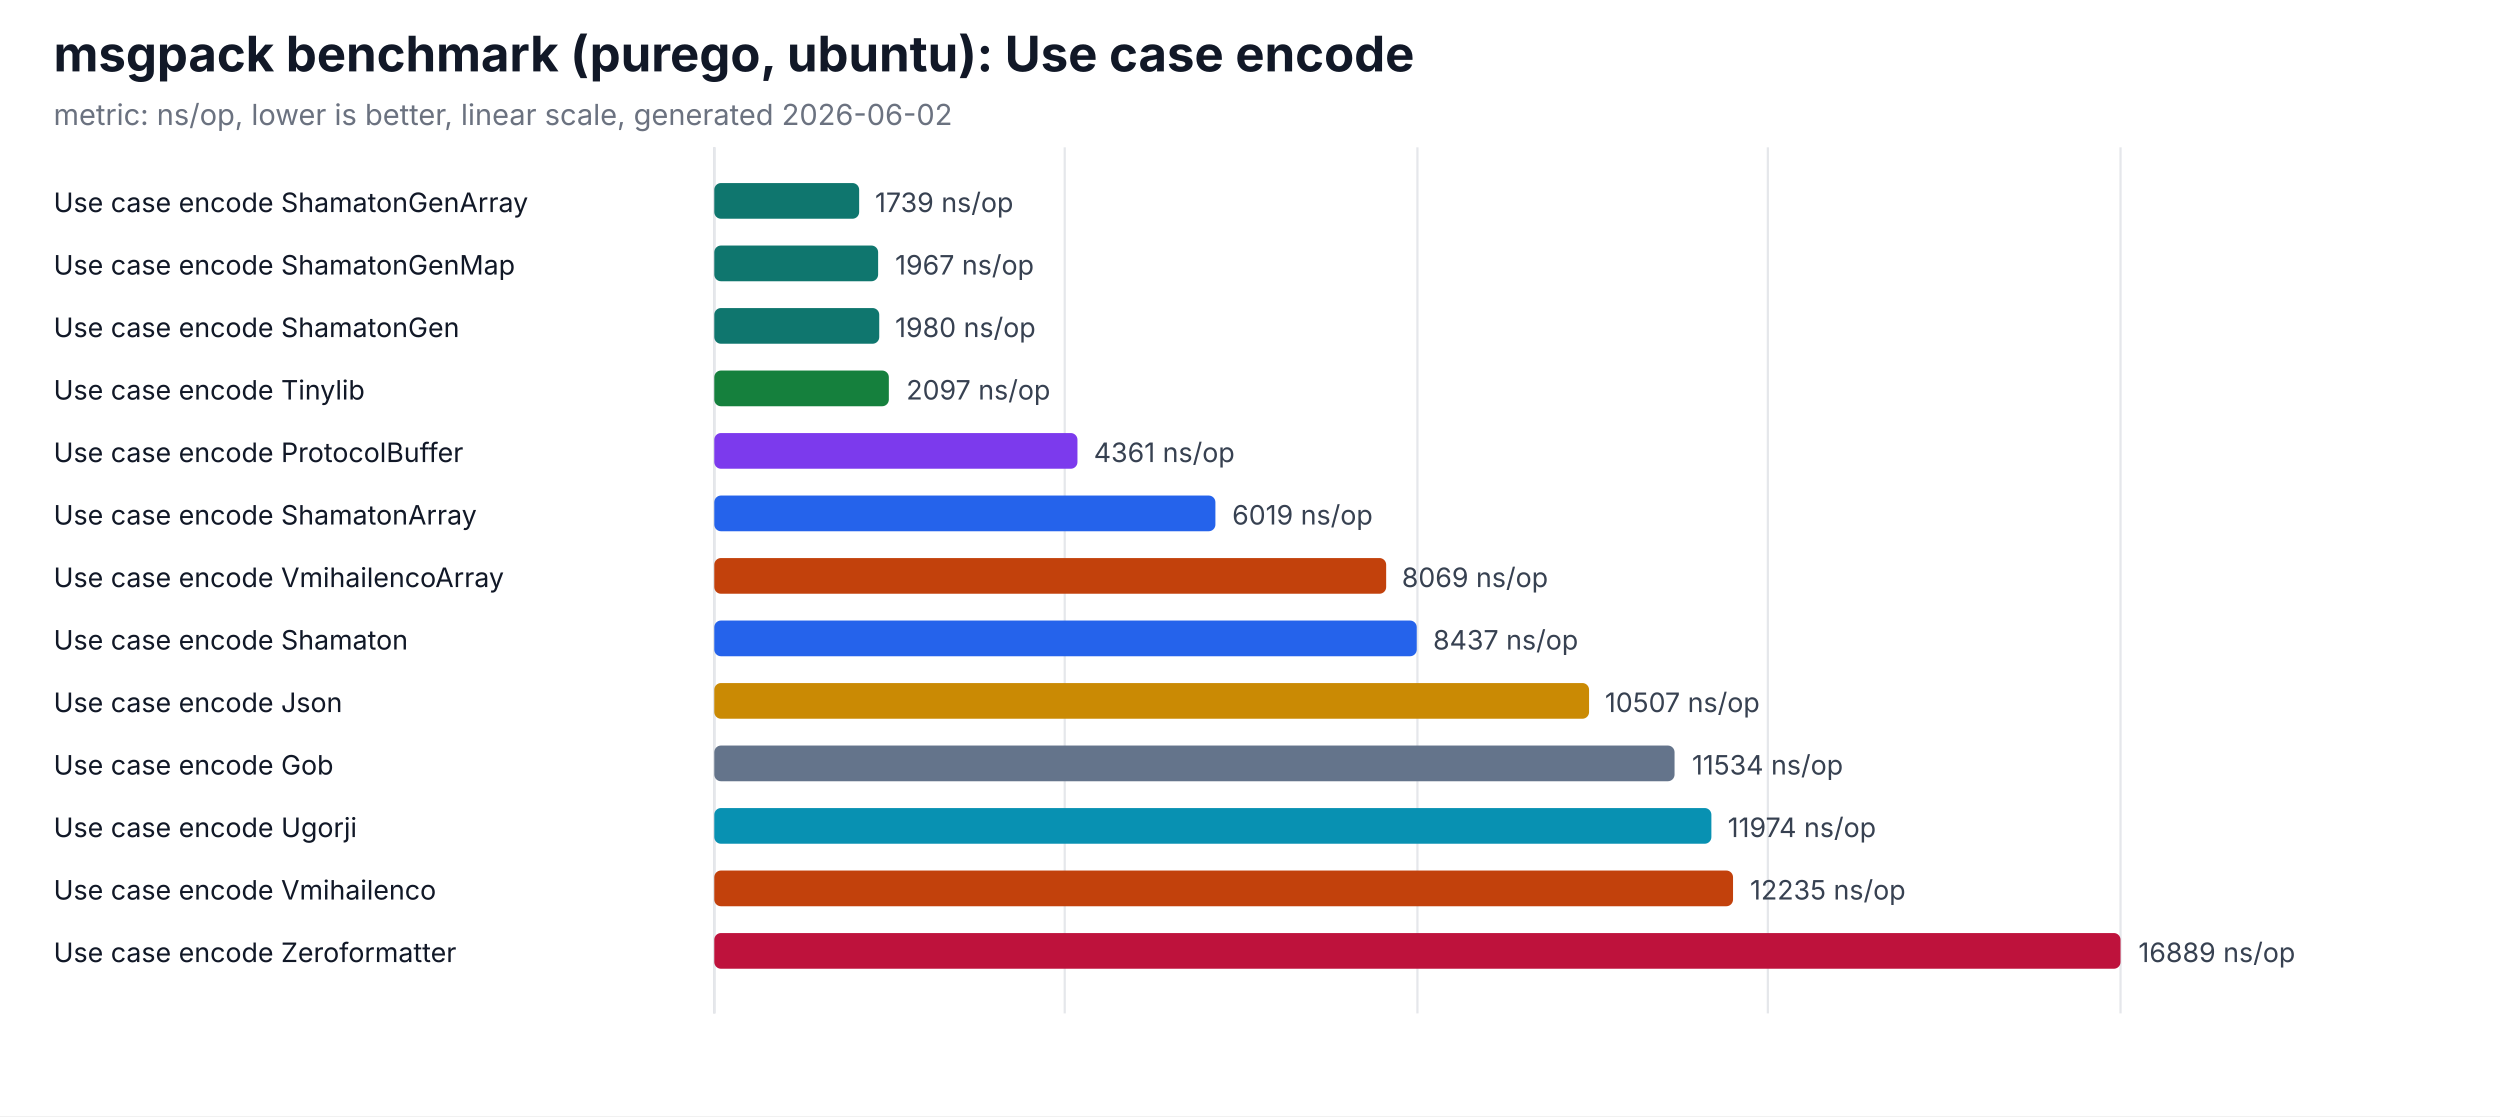
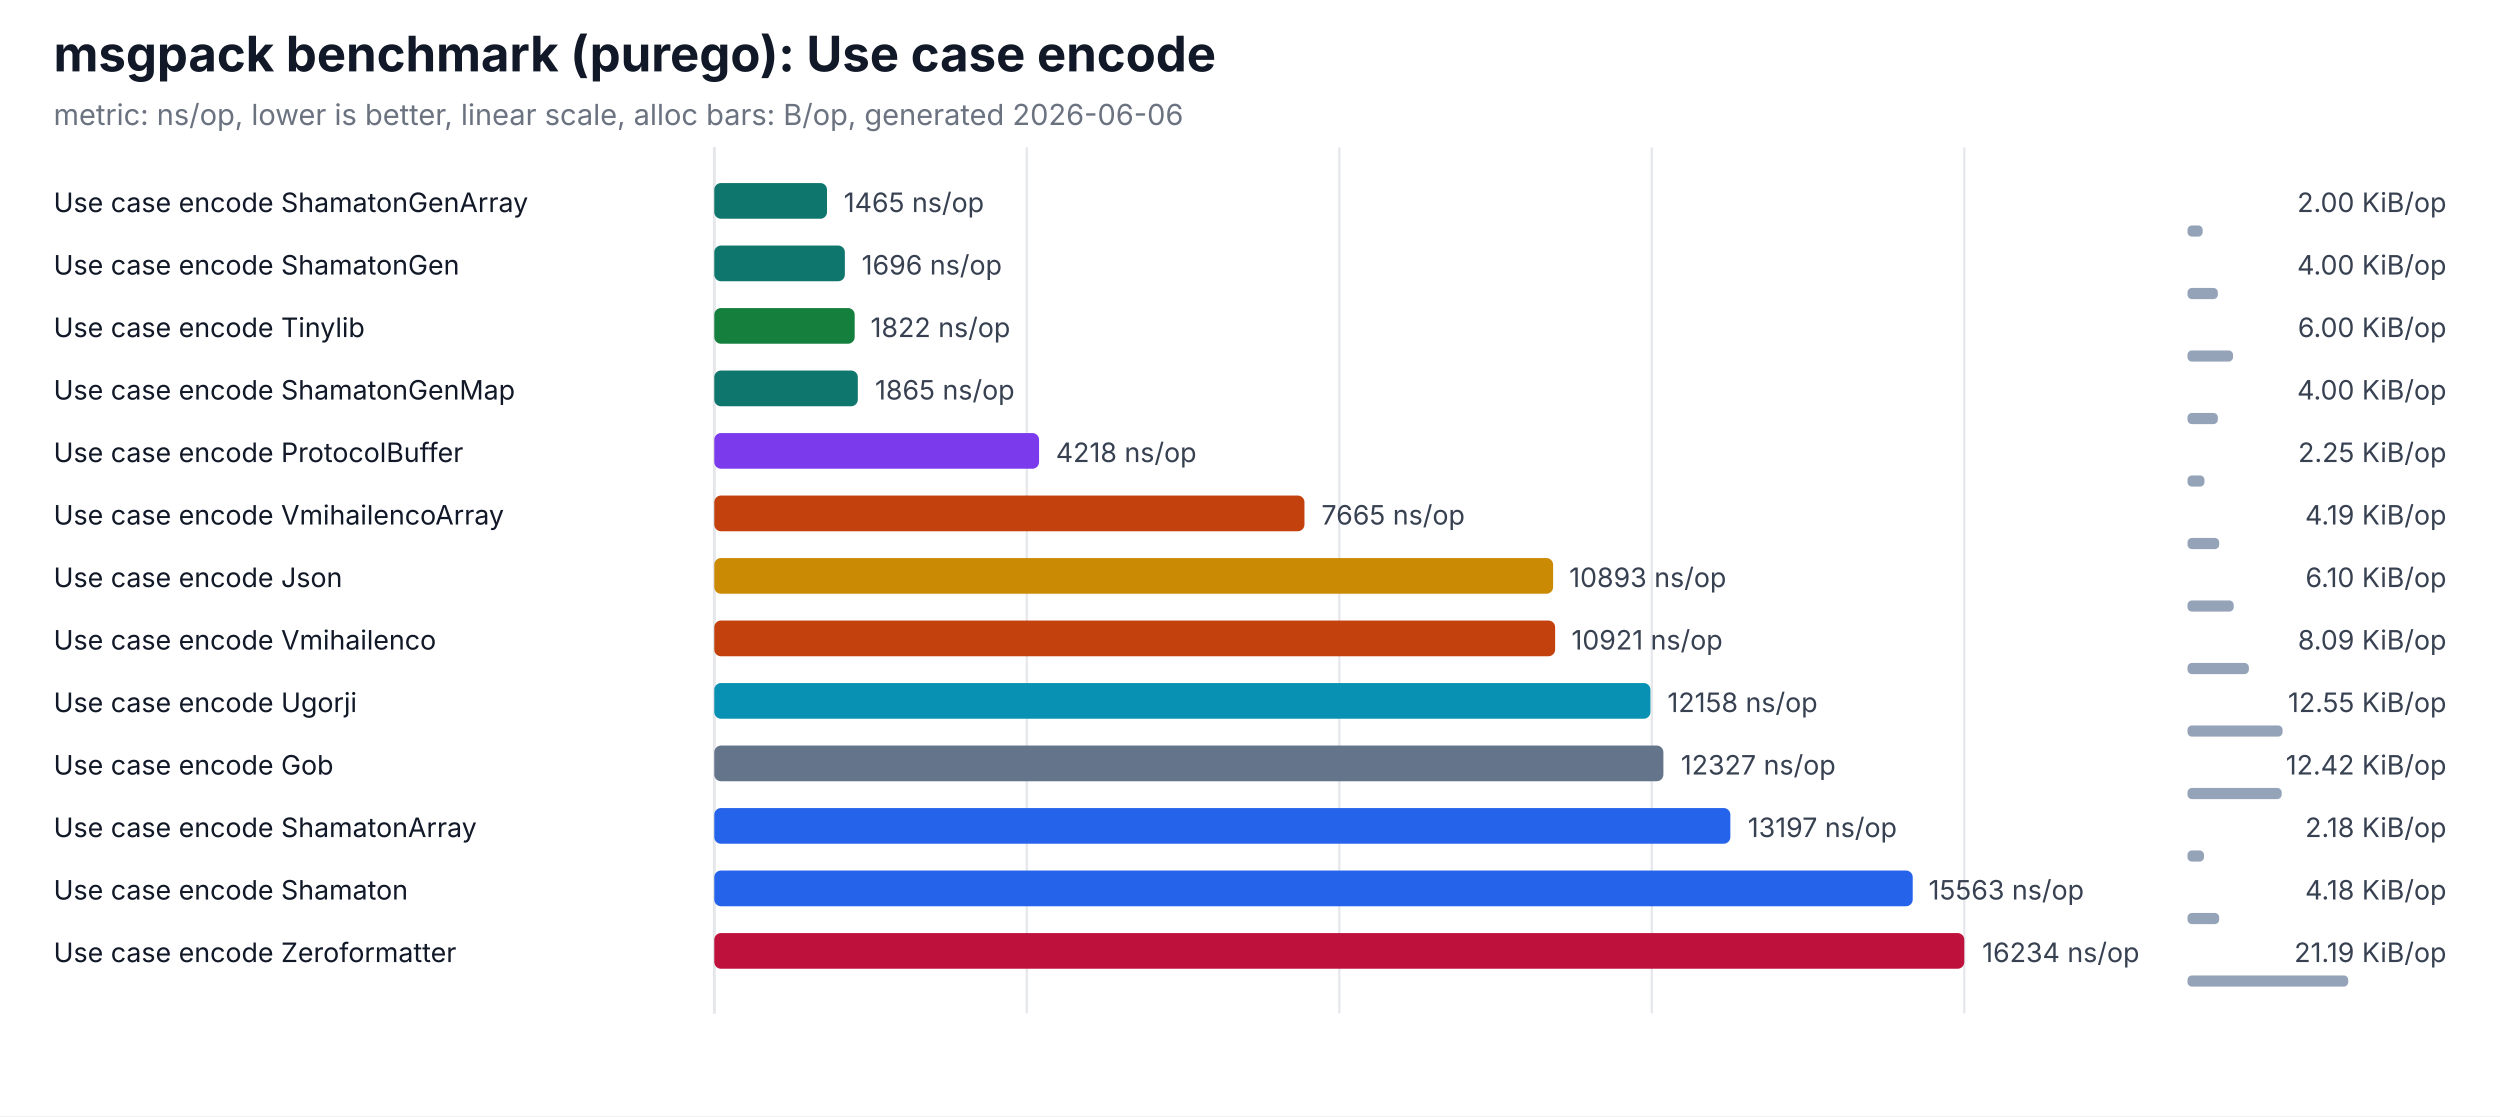
- <svg xmlns="http://www.w3.org/2000/svg" width="1120" height="500" viewBox="0 0 1120 500" role="img" aria-label="msgpack benchmark (purego, ubuntu): Use case encode">
+ <svg xmlns="http://www.w3.org/2000/svg" width="1120" height="500" viewBox="0 0 1120 500" role="img" aria-label="msgpack benchmark (purego): Use case encode">
  <rect class="background" width="100%" height="100%" />
  <style>
svg{color-scheme:light dark}
.background{fill:#ffffff}
text{font-family:-apple-system,BlinkMacSystemFont,"Segoe UI",sans-serif;fill:#111827}
.subtitle{fill:#6b7280;font-size:13px}
.label{font-size:12px}
.value{fill:#374151;font-size:12px}
+ .allocbar{fill:#94a3b8}
.axis{stroke:#d1d5db;stroke-width:1}
.grid{stroke:#e5e7eb;stroke-width:1}
@media (prefers-color-scheme:dark){
.background{fill:#111827}
text{fill:#f9fafb}
.subtitle{fill:#9ca3af}
.value{fill:#d1d5db}
+ .allocbar{fill:#9ca3af}
.axis{stroke:#4b5563}
.grid{stroke:#374151}
}
</style>
-   <text x="24" y="32" font-size="22" font-weight="700">msgpack benchmark (purego, ubuntu): Use case encode</text>
-   <text x="24" y="56" class="subtitle">metric: ns/op, lower is better, linear scale, generated 2026-06-02</text>
+   <text x="24" y="32" font-size="22" font-weight="700">msgpack benchmark (purego): Use case encode</text>
+   <text x="24" y="56" class="subtitle">metric: ns/op, lower is better, linear scale, alloc bars: B/op, generated 2026-06-06</text>
  <line x1="320" y1="66" x2="320" y2="454" class="axis" />
  <line x1="320" y1="66" x2="320" y2="454" class="grid" />
-   <line x1="477" y1="66" x2="477" y2="454" class="grid" />
-   <line x1="635" y1="66" x2="635" y2="454" class="grid" />
-   <line x1="792" y1="66" x2="792" y2="454" class="grid" />
-   <line x1="950" y1="66" x2="950" y2="454" class="grid" />
+   <line x1="460" y1="66" x2="460" y2="454" class="grid" />
+   <line x1="600" y1="66" x2="600" y2="454" class="grid" />
+   <line x1="740" y1="66" x2="740" y2="454" class="grid" />
+   <line x1="880" y1="66" x2="880" y2="454" class="grid" />
  <text x="24" y="95" class="label">Use case encode ShamatonGenArray</text>
-   <rect x="320" y="82" width="64.9" height="16" rx="3" fill="#0f766e" />
-   <text x="392" y="95" class="value">1739 ns/op</text>
-   <text x="24" y="123" class="label">Use case encode ShamatonGenMap</text>
-   <rect x="320" y="110" width="73.4" height="16" rx="3" fill="#0f766e" />
-   <text x="401" y="123" class="value">1967 ns/op</text>
-   <text x="24" y="151" class="label">Use case encode ShamatonGen</text>
-   <rect x="320" y="138" width="73.9" height="16" rx="3" fill="#0f766e" />
-   <text x="401" y="151" class="value">1980 ns/op</text>
-   <text x="24" y="179" class="label">Use case encode Tinylib</text>
-   <rect x="320" y="166" width="78.2" height="16" rx="3" fill="#15803d" />
-   <text x="406" y="179" class="value">2097 ns/op</text>
+   <rect x="320" y="82" width="50.5" height="16" rx="3" fill="#0f766e" />
+   <text x="378" y="95" class="value">1465 ns/op</text>
+   <rect x="980" y="101" width="6.8" height="5" rx="2" class="allocbar" />
+   <text x="1096" y="95" class="value" text-anchor="end">2.00 KiB/op</text>
+   <text x="24" y="123" class="label">Use case encode ShamatonGen</text>
+   <rect x="320" y="110" width="58.5" height="16" rx="3" fill="#0f766e" />
+   <text x="386" y="123" class="value">1696 ns/op</text>
+   <rect x="980" y="129" width="13.6" height="5" rx="2" class="allocbar" />
+   <text x="1096" y="123" class="value" text-anchor="end">4.00 KiB/op</text>
+   <text x="24" y="151" class="label">Use case encode Tinylib</text>
+   <rect x="320" y="138" width="62.9" height="16" rx="3" fill="#15803d" />
+   <text x="390" y="151" class="value">1822 ns/op</text>
+   <rect x="980" y="157" width="20.4" height="5" rx="2" class="allocbar" />
+   <text x="1096" y="151" class="value" text-anchor="end">6.00 KiB/op</text>
+   <text x="24" y="179" class="label">Use case encode ShamatonGenMap</text>
+   <rect x="320" y="166" width="64.3" height="16" rx="3" fill="#0f766e" />
+   <text x="392" y="179" class="value">1865 ns/op</text>
+   <rect x="980" y="185" width="13.6" height="5" rx="2" class="allocbar" />
+   <text x="1096" y="179" class="value" text-anchor="end">4.00 KiB/op</text>
  <text x="24" y="207" class="label">Use case encode ProtocolBuffer</text>
-   <rect x="320" y="194" width="162.7" height="16" rx="3" fill="#7c3aed" />
-   <text x="490" y="207" class="value">4361 ns/op</text>
-   <text x="24" y="235" class="label">Use case encode ShamatonArray</text>
-   <rect x="320" y="222" width="224.5" height="16" rx="3" fill="#2563eb" />
-   <text x="552" y="235" class="value">6019 ns/op</text>
-   <text x="24" y="263" class="label">Use case encode VmihailencoArray</text>
-   <rect x="320" y="250" width="301.0" height="16" rx="3" fill="#c2410c" />
-   <text x="628" y="263" class="value">8069 ns/op</text>
-   <text x="24" y="291" class="label">Use case encode Shamaton</text>
-   <rect x="320" y="278" width="314.7" height="16" rx="3" fill="#2563eb" />
-   <text x="642" y="291" class="value">8437 ns/op</text>
-   <text x="24" y="319" class="label">Use case encode Json</text>
-   <rect x="320" y="306" width="391.9" height="16" rx="3" fill="#ca8a04" />
-   <text x="719" y="319" class="value">10507 ns/op</text>
+   <rect x="320" y="194" width="145.5" height="16" rx="3" fill="#7c3aed" />
+   <text x="473" y="207" class="value">4218 ns/op</text>
+   <rect x="980" y="213" width="7.6" height="5" rx="2" class="allocbar" />
+   <text x="1096" y="207" class="value" text-anchor="end">2.25 KiB/op</text>
+   <text x="24" y="235" class="label">Use case encode VmihailencoArray</text>
+   <rect x="320" y="222" width="264.4" height="16" rx="3" fill="#c2410c" />
+   <text x="592" y="235" class="value">7665 ns/op</text>
+   <rect x="980" y="241" width="14.2" height="5" rx="2" class="allocbar" />
+   <text x="1096" y="235" class="value" text-anchor="end">4.19 KiB/op</text>
+   <text x="24" y="263" class="label">Use case encode Json</text>
+   <rect x="320" y="250" width="375.8" height="16" rx="3" fill="#ca8a04" />
+   <text x="703" y="263" class="value">10893 ns/op</text>
+   <rect x="980" y="269" width="20.7" height="5" rx="2" class="allocbar" />
+   <text x="1096" y="263" class="value" text-anchor="end">6.10 KiB/op</text>
+   <text x="24" y="291" class="label">Use case encode Vmihailenco</text>
+   <rect x="320" y="278" width="376.7" height="16" rx="3" fill="#c2410c" />
+   <text x="704" y="291" class="value">10921 ns/op</text>
+   <rect x="980" y="297" width="27.5" height="5" rx="2" class="allocbar" />
+   <text x="1096" y="291" class="value" text-anchor="end">8.09 KiB/op</text>
+   <text x="24" y="319" class="label">Use case encode Ugorji</text>
+   <rect x="320" y="306" width="419.4" height="16" rx="3" fill="#0891b2" />
+   <text x="747" y="319" class="value">12158 ns/op</text>
+   <rect x="980" y="325" width="42.6" height="5" rx="2" class="allocbar" />
+   <text x="1096" y="319" class="value" text-anchor="end">12.55 KiB/op</text>
  <text x="24" y="347" class="label">Use case encode Gob</text>
-   <rect x="320" y="334" width="430.2" height="16" rx="3" fill="#64748b" />
-   <text x="758" y="347" class="value">11534 ns/op</text>
-   <text x="24" y="375" class="label">Use case encode Ugorji</text>
-   <rect x="320" y="362" width="446.7" height="16" rx="3" fill="#0891b2" />
-   <text x="774" y="375" class="value">11974 ns/op</text>
-   <text x="24" y="403" class="label">Use case encode Vmihailenco</text>
-   <rect x="320" y="390" width="456.4" height="16" rx="3" fill="#c2410c" />
-   <text x="784" y="403" class="value">12235 ns/op</text>
+   <rect x="320" y="334" width="425.2" height="16" rx="3" fill="#64748b" />
+   <text x="753" y="347" class="value">12327 ns/op</text>
+   <rect x="980" y="353" width="42.2" height="5" rx="2" class="allocbar" />
+   <text x="1096" y="347" class="value" text-anchor="end">12.42 KiB/op</text>
+   <text x="24" y="375" class="label">Use case encode ShamatonArray</text>
+   <rect x="320" y="362" width="455.2" height="16" rx="3" fill="#2563eb" />
+   <text x="783" y="375" class="value">13197 ns/op</text>
+   <rect x="980" y="381" width="7.4" height="5" rx="2" class="allocbar" />
+   <text x="1096" y="375" class="value" text-anchor="end">2.18 KiB/op</text>
+   <text x="24" y="403" class="label">Use case encode Shamaton</text>
+   <rect x="320" y="390" width="536.9" height="16" rx="3" fill="#2563eb" />
+   <text x="864" y="403" class="value">15563 ns/op</text>
+   <rect x="980" y="409" width="14.2" height="5" rx="2" class="allocbar" />
+   <text x="1096" y="403" class="value" text-anchor="end">4.18 KiB/op</text>
  <text x="24" y="431" class="label">Use case encode Zeroformatter</text>
-   <rect x="320" y="418" width="630.0" height="16" rx="3" fill="#be123c" />
-   <text x="958" y="431" class="value">16889 ns/op</text>
+   <rect x="320" y="418" width="560.0" height="16" rx="3" fill="#be123c" />
+   <text x="888" y="431" class="value">16234 ns/op</text>
+   <rect x="980" y="437" width="72.0" height="5" rx="2" class="allocbar" />
+   <text x="1096" y="431" class="value" text-anchor="end">21.19 KiB/op</text>
</svg>
